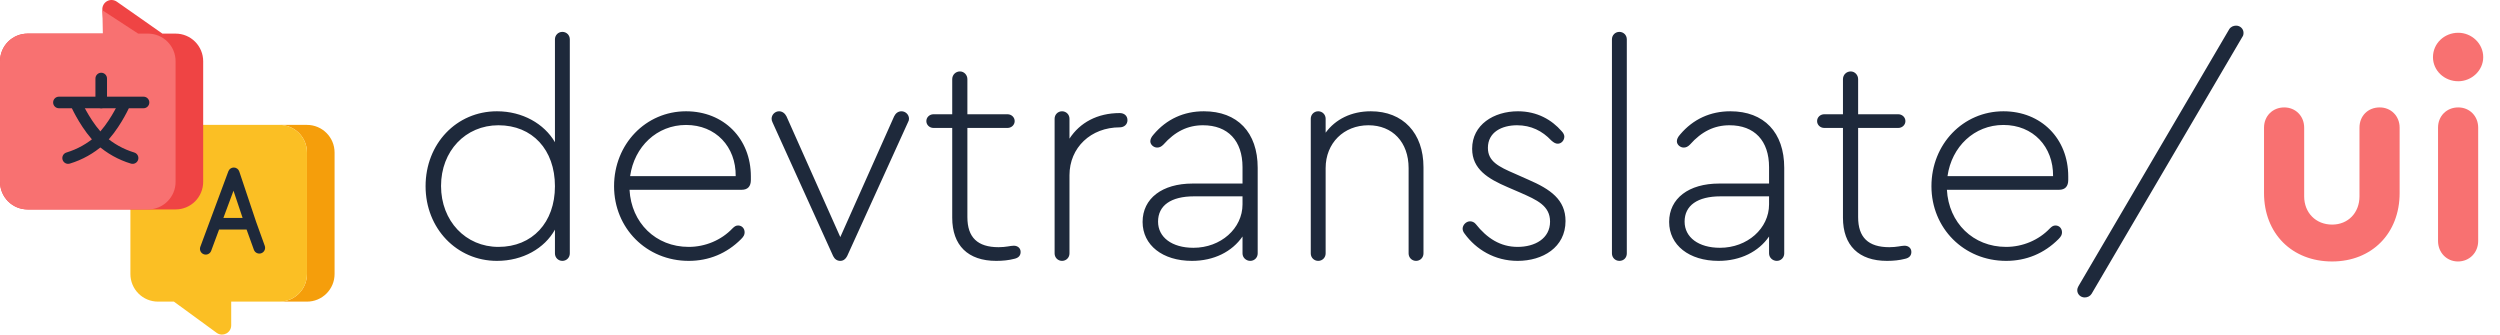
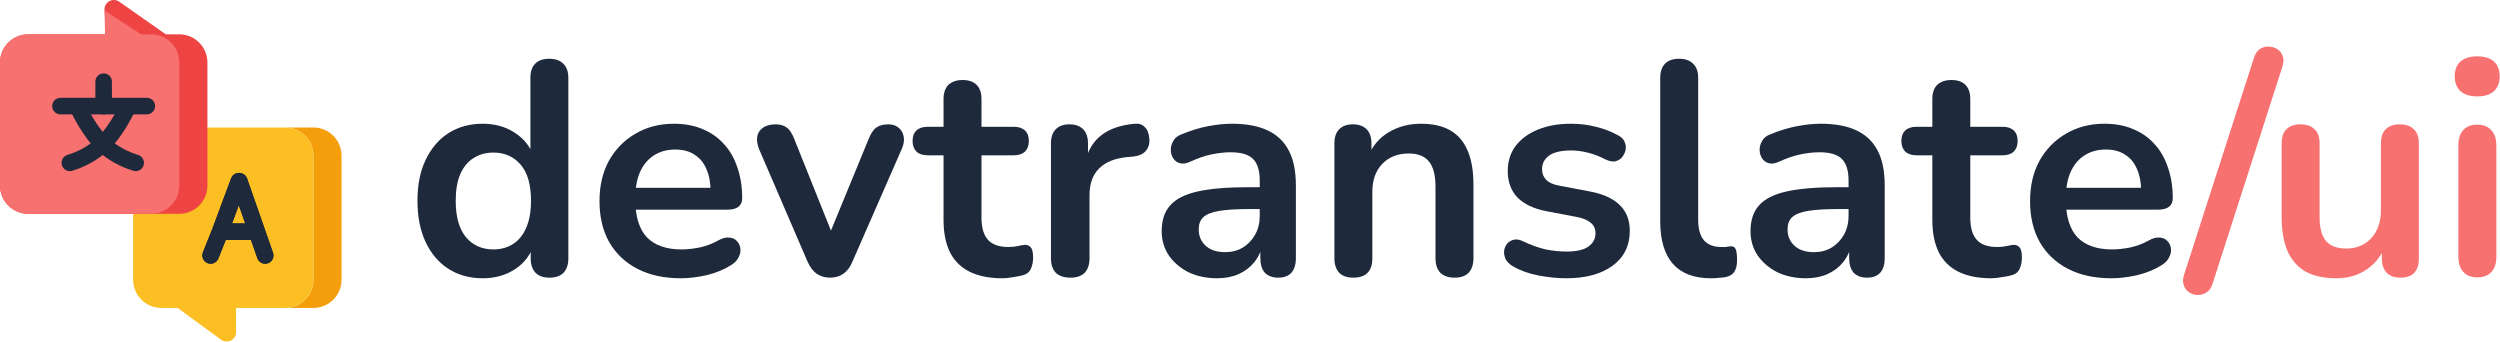
- <svg xmlns="http://www.w3.org/2000/svg" width="1076" height="144" viewBox="0 0 1076 144" fill="none">
+ <svg xmlns="http://www.w3.org/2000/svg" width="1054" height="144" viewBox="0 0 1054 144" fill="none">
  <path d="M132.125 129.817H120.273C121.853 129.817 123.417 129.5 124.872 128.884C126.283 128.287 127.565 127.422 128.647 126.337C129.732 125.254 130.596 123.971 131.193 122.559C131.811 121.095 132.128 119.522 132.125 117.933V65.64C132.128 64.051 131.811 62.478 131.193 61.015C130.596 59.603 129.732 58.32 128.647 57.237C127.545 56.132 126.236 55.255 124.795 54.658C123.354 54.06 121.81 53.754 120.25 53.756H132.125C133.713 53.753 135.285 54.07 136.747 54.689C138.158 55.286 139.44 56.151 140.522 57.236C141.606 58.319 142.47 59.602 143.067 61.014C143.686 62.478 144.003 64.051 144 65.64V117.933C144.003 119.521 143.686 121.095 143.067 122.558C142.471 123.97 141.607 125.253 140.522 126.335C139.42 127.441 138.111 128.317 136.67 128.915C135.229 129.512 133.685 129.819 132.125 129.817Z" fill="#F59E0B" />
-   <path d="M95.304 143.99C94.55 143.943 93.825 143.678 93.218 143.228L74.851 129.817H67.999C66.412 129.819 64.84 129.502 63.378 128.884C61.968 128.286 60.686 127.421 59.603 126.337C58.499 125.234 57.623 123.924 57.026 122.482C56.429 121.04 56.123 119.494 56.124 117.933V65.64C56.122 64.052 56.439 62.478 57.057 61.015C57.655 59.603 58.519 58.321 59.602 57.237C60.704 56.132 62.013 55.255 63.454 54.658C64.895 54.06 66.44 53.754 68 53.755L120.25 53.756C121.837 53.754 123.409 54.071 124.872 54.689C127.719 55.896 129.985 58.165 131.192 61.014C131.81 62.478 132.127 64.051 132.125 65.64V117.933C132.127 119.494 131.821 121.039 131.224 122.482C130.627 123.924 129.751 125.233 128.647 126.335C127.545 127.441 126.236 128.317 124.795 128.915C123.354 129.512 121.81 129.819 120.25 129.817H99.508V140.029C99.514 140.787 99.3 141.53 98.893 142.168C98.509 142.763 97.974 143.244 97.343 143.564C96.783 143.849 96.163 143.999 95.535 144C95.458 143.999 95.381 143.996 95.304 143.99Z" fill="#FBBF24" />
-   <path fill-rule="evenodd" clip-rule="evenodd" d="M100.663 72.101C101.719 72.118 102.649 72.8 102.984 73.803L110.22 95.439C110.222 95.445 110.224 95.451 110.226 95.457L113.955 105.803C114.422 107.098 113.752 108.527 112.458 108.995C111.163 109.462 109.736 108.791 109.269 107.496L106.132 98.797H94.291L90.889 107.957C90.409 109.248 88.975 109.905 87.686 109.425C86.396 108.946 85.739 107.51 86.219 106.219L90.204 95.489C90.216 95.453 90.23 95.416 90.244 95.38L98.287 73.725C98.655 72.734 99.607 72.084 100.663 72.101ZM96.143 93.81L100.499 82.082L104.42 93.81H96.143Z" fill="#1E293B" />
+   <path d="M95.304 143.99C94.55 143.943 93.825 143.678 93.218 143.228L74.851 129.817H67.999C66.412 129.819 64.84 129.502 63.378 128.884C61.968 128.286 60.686 127.421 59.603 126.337C58.499 125.234 57.623 123.924 57.026 122.482C56.429 121.04 56.123 119.494 56.124 117.933V65.64C56.122 64.052 56.439 62.478 57.057 61.015C57.655 59.603 58.519 58.321 59.602 57.237C60.704 56.132 62.013 55.255 63.454 54.658C64.895 54.06 66.44 53.754 68 53.755L120.25 53.756C121.837 53.754 123.409 54.071 124.872 54.689C127.719 55.896 129.986 58.165 131.193 61.015C131.81 62.479 132.127 64.051 132.125 65.64V117.933C132.127 119.494 131.821 121.039 131.224 122.482C130.627 123.924 129.751 125.233 128.647 126.335C127.545 127.441 126.236 128.317 124.795 128.915C123.354 129.512 121.81 129.819 120.25 129.817H99.508V140.029C99.514 140.787 99.3 141.53 98.893 142.168C98.509 142.763 97.974 143.244 97.343 143.564C96.783 143.849 96.163 143.999 95.535 144C95.458 143.999 95.381 143.996 95.304 143.99Z" fill="#FBBF24" />
  <path d="M11.874 90.142C8.725 90.141 5.705 88.888 3.479 86.66C1.252 84.431 0.001 81.409 1.63405e-08 78.257V26.351C-8.17891e-05 24.79 0.307 23.245 0.904 21.803C1.5 20.361 2.375 19.05 3.478 17.947C4.58 16.843 5.889 15.968 7.33 15.371C8.771 14.774 10.315 14.466 11.874 14.466H44.816L44.051 4.259C43.995 3.511 44.152 2.762 44.504 2.1C44.856 1.438 45.389 0.889 46.04 0.518C46.692 0.147 47.435 -0.031 48.183 0.004C48.932 0.04 49.655 0.287 50.269 0.717L69.888 14.466H75.575C78.724 14.466 81.744 15.718 83.971 17.947C86.198 20.176 87.45 23.199 87.45 26.351V78.257C87.45 81.409 86.198 84.432 83.971 86.661C81.744 88.89 78.724 90.142 75.575 90.142H11.874Z" fill="#EF4444" />
-   <path d="M11.874 90.141C8.725 90.14 5.705 88.888 3.479 86.659C1.252 84.43 0.001 81.408 6.53552e-08 78.256V26.35C-0 24.789 0.307 23.244 0.904 21.802C1.5 20.36 2.375 19.049 3.477 17.946C4.58 16.842 5.889 15.967 7.33 15.37C8.77 14.772 10.315 14.465 11.874 14.465H44.264L44.071 4.42L59.466 14.465H63.699C65.258 14.465 66.803 14.773 68.243 15.37C69.684 15.967 70.993 16.842 72.096 17.946C73.199 19.05 74.073 20.36 74.67 21.802C75.267 23.244 75.574 24.789 75.574 26.35V78.256C75.574 79.817 75.267 81.363 74.671 82.805C74.074 84.247 73.199 85.557 72.096 86.661C70.994 87.764 69.684 88.64 68.244 89.237C66.803 89.834 65.259 90.141 63.699 90.141H11.874Z" fill="#F87171" />
-   <path fill-rule="evenodd" clip-rule="evenodd" d="M22.867 44.101C22.867 42.724 23.982 41.607 25.358 41.607H61.776C63.151 41.607 64.267 42.724 64.267 44.101C64.267 45.478 63.151 46.595 61.776 46.595H25.358C23.982 46.595 22.867 45.478 22.867 44.101Z" fill="#1E293B" />
-   <path fill-rule="evenodd" clip-rule="evenodd" d="M43.566 31.305C44.942 31.305 46.057 32.422 46.057 33.799V44.1C46.057 45.478 44.942 46.594 43.566 46.594C42.19 46.594 41.075 45.478 41.075 44.1V33.799C41.075 32.422 42.19 31.305 43.566 31.305Z" fill="#1E293B" />
-   <path fill-rule="evenodd" clip-rule="evenodd" d="M35.534 44.635C35.534 44.635 35.534 44.636 35.535 44.636L35.542 44.652C35.548 44.666 35.559 44.688 35.573 44.718C35.602 44.779 35.647 44.873 35.707 44.996C35.827 45.241 36.008 45.604 36.243 46.059C36.716 46.969 37.407 48.243 38.277 49.684C40.032 52.589 42.433 56.037 45.147 58.578C48.799 61.822 53.113 64.231 57.789 65.64C59.106 66.037 59.853 67.427 59.456 68.746C59.06 70.065 57.671 70.812 56.353 70.415C50.974 68.795 46.013 66.021 41.814 62.286L41.791 62.266L41.769 62.245C38.555 59.242 35.867 55.332 34.013 52.264C33.077 50.713 32.333 49.343 31.821 48.357C31.565 47.863 31.367 47.464 31.231 47.186C31.163 47.046 31.11 46.937 31.074 46.861C31.056 46.822 31.042 46.792 31.032 46.771L31.02 46.746L31.015 46.735C31.015 46.734 31.014 46.734 33.274 45.685L31.014 46.734C30.436 45.484 30.978 44.002 32.226 43.423C33.474 42.843 34.955 43.386 35.534 44.635Z" fill="#1E293B" />
-   <path fill-rule="evenodd" clip-rule="evenodd" d="M54.161 43.422C55.409 44.002 55.952 45.484 55.373 46.734L53.113 45.685C55.373 46.734 55.373 46.734 55.372 46.734L55.371 46.738L55.367 46.746L55.355 46.771C55.345 46.792 55.331 46.822 55.313 46.861C55.277 46.937 55.224 47.046 55.156 47.186C55.02 47.464 54.822 47.863 54.566 48.357C54.054 49.343 53.31 50.713 52.374 52.264C50.52 55.332 47.832 59.242 44.618 62.245L44.596 62.266L44.573 62.286C40.374 66.021 35.413 68.795 30.034 70.415C28.716 70.812 27.327 70.065 26.93 68.746C26.534 67.427 27.281 66.037 28.598 65.64C33.274 64.231 37.588 61.822 41.24 58.578C43.954 56.037 46.355 52.589 48.11 49.683C48.98 48.243 49.671 46.969 50.144 46.058C50.38 45.604 50.56 45.241 50.68 44.995C50.74 44.873 50.785 44.779 50.814 44.718C50.828 44.688 50.839 44.665 50.845 44.651L50.853 44.636C51.431 43.387 52.913 42.843 54.161 43.422Z" fill="#1E293B" />
-   <path d="M242.048 13.72C243.84 13.72 245.248 15.128 245.248 16.92V109.08C245.248 110.872 243.84 112.28 242.048 112.28C240.256 112.28 238.848 110.872 238.848 109.08V98.84C234.368 106.904 225.024 112.28 213.888 112.28C196.608 112.28 183.168 98.328 183.168 80.152C183.168 61.848 196.48 47.896 213.888 47.896C224.896 47.896 234.24 53.272 238.848 61.208V16.92C238.848 15.128 240.256 13.72 242.048 13.72ZM214.528 106.264C229.12 106.264 238.848 95.768 238.848 80.152C238.848 64.408 229.12 53.912 214.528 53.912C200.32 53.912 189.824 65.048 189.824 80.024C189.824 95.128 200.448 106.264 214.528 106.264ZM295.269 47.896C311.525 47.896 323.173 59.672 323.173 75.928V77.464C323.173 80.152 321.893 81.688 319.205 81.688H270.949C271.717 95.896 282.213 106.264 296.421 106.264C303.589 106.264 310.501 103.32 315.237 98.328C316.133 97.432 316.773 97.048 317.669 97.048C319.333 97.048 320.485 98.328 320.485 99.992C320.485 101.016 320.101 101.784 318.949 102.936C312.805 109.08 305.125 112.28 296.421 112.28C278.245 112.28 264.293 98.2 264.293 80.152C264.293 61.976 277.989 47.896 295.269 47.896ZM295.269 53.784C282.725 53.784 272.997 63.128 271.205 75.8H316.645C316.773 63.128 308.069 53.784 295.269 53.784ZM388.035 47.896C389.699 47.896 391.235 49.304 391.235 51.096C391.235 51.608 391.107 52.12 390.851 52.504L364.611 110.232C363.971 111.512 362.947 112.28 361.667 112.28C360.259 112.28 359.235 111.512 358.595 110.232L332.483 52.632C332.227 52.12 332.099 51.608 332.099 51.096C332.099 49.304 333.635 47.896 335.299 47.896C336.707 47.896 337.859 48.792 338.499 50.072L361.667 102.04L384.835 50.072C385.475 48.792 386.499 47.896 388.035 47.896ZM436.332 105.752C437.996 105.752 439.276 106.776 439.276 108.44C439.276 109.976 438.38 111 436.588 111.384C434.156 112.024 431.596 112.28 428.78 112.28C416.62 112.28 409.836 105.624 409.836 93.72V55.064H401.772C400.108 55.064 398.7 53.784 398.7 52.12C398.7 50.456 400.108 49.176 401.772 49.176H409.836V34.072C409.836 32.152 411.372 30.744 413.164 30.744C414.956 30.744 416.364 32.28 416.364 34.072V49.176H433.644C435.308 49.176 436.716 50.456 436.716 52.12C436.716 53.784 435.308 55.064 433.644 55.064H416.364V93.464C416.364 102.168 420.716 106.392 429.804 106.392C433.004 106.392 434.924 105.752 436.332 105.752ZM481.936 48.664C483.856 48.664 485.264 49.816 485.264 51.736C485.264 53.528 483.856 54.808 481.936 54.808C469.52 54.808 460.304 63.512 460.304 75.416V109.08C460.304 110.872 458.896 112.28 457.104 112.28C455.312 112.28 453.904 110.872 453.904 109.08V51.096C453.904 49.304 455.312 47.896 457.104 47.896C458.896 47.896 460.304 49.304 460.304 51.096V59.672C464.784 52.76 472.336 48.664 481.936 48.664ZM518.14 47.896C532.604 47.896 541.308 56.984 541.308 72.216V109.08C541.308 110.872 539.9 112.28 538.108 112.28C536.316 112.28 534.78 110.872 534.78 109.08V101.784C530.3 108.312 522.492 112.28 513.02 112.28C500.348 112.28 491.772 105.496 491.772 95.512C491.772 85.4 500.22 79 513.276 79H534.78V71.96C534.78 60.568 528.508 53.912 517.756 53.912C511.228 53.912 505.724 56.6 500.732 62.232C499.836 63.128 499.068 63.512 498.044 63.512C496.508 63.512 495.1 62.232 495.1 60.824C495.1 59.928 495.484 59.032 496.508 57.88C502.14 51.224 509.564 47.896 518.14 47.896ZM513.66 106.648C525.436 106.648 534.78 98.328 534.78 87.96V84.504H513.916C503.932 84.504 498.428 88.472 498.428 95.384C498.428 102.168 504.444 106.648 513.66 106.648ZM590.01 47.896C603.834 47.896 612.666 57.24 612.666 71.96V109.08C612.666 110.872 611.258 112.28 609.466 112.28C607.674 112.28 606.266 110.872 606.266 109.08V72.344C606.266 61.208 599.354 53.912 588.986 53.912C578.362 53.912 570.554 61.592 570.554 72.344V109.08C570.554 110.872 569.146 112.28 567.354 112.28C565.562 112.28 564.154 110.872 564.154 109.08V51.096C564.154 49.304 565.562 47.896 567.354 47.896C569.146 47.896 570.554 49.304 570.554 51.096V57.112C574.778 51.352 581.562 47.896 590.01 47.896ZM653.193 112.28C643.209 112.28 635.273 107.288 630.409 100.632C629.897 99.992 629.513 99.224 629.513 98.456C629.513 96.792 631.049 95.256 632.713 95.256C633.609 95.256 634.505 95.64 635.145 96.408C640.009 102.552 645.769 106.264 653.193 106.264C660.617 106.264 667.145 102.68 667.145 95.384C667.145 88.472 661.385 86.04 654.473 82.968L648.841 80.536C640.521 76.952 633.609 72.856 633.609 64.024C633.609 53.656 642.953 47.896 653.321 47.896C661.641 47.896 667.913 51.608 672.137 56.472C672.905 57.24 673.289 58.136 673.289 58.776C673.289 60.44 672.009 61.848 670.473 61.848C669.577 61.848 668.809 61.464 667.657 60.44C663.817 56.344 658.953 53.912 652.937 53.912C646.409 53.912 640.393 56.856 640.393 63.64C640.393 69.4 644.873 71.704 652.041 74.776L657.801 77.336C667.273 81.432 673.801 85.912 673.801 95.128C673.801 106.52 663.945 112.28 653.193 112.28ZM696.979 112.28C695.187 112.28 693.779 110.872 693.779 109.08V16.92C693.779 15.128 695.187 13.72 696.979 13.72C698.771 13.72 700.179 15.128 700.179 16.92V109.08C700.179 110.872 698.899 112.28 696.979 112.28ZM744.765 47.896C759.229 47.896 767.933 56.984 767.933 72.216V109.08C767.933 110.872 766.525 112.28 764.733 112.28C762.941 112.28 761.405 110.872 761.405 109.08V101.784C756.925 108.312 749.117 112.28 739.645 112.28C726.973 112.28 718.397 105.496 718.397 95.512C718.397 85.4 726.845 79 739.901 79H761.405V71.96C761.405 60.568 755.133 53.912 744.381 53.912C737.853 53.912 732.349 56.6 727.357 62.232C726.461 63.128 725.693 63.512 724.669 63.512C723.133 63.512 721.725 62.232 721.725 60.824C721.725 59.928 722.109 59.032 723.133 57.88C728.765 51.224 736.189 47.896 744.765 47.896ZM740.285 106.648C752.061 106.648 761.405 98.328 761.405 87.96V84.504H740.541C730.557 84.504 725.053 88.472 725.053 95.384C725.053 102.168 731.069 106.648 740.285 106.648ZM819.707 105.752C821.371 105.752 822.651 106.776 822.651 108.44C822.651 109.976 821.755 111 819.963 111.384C817.531 112.024 814.971 112.28 812.155 112.28C799.995 112.28 793.211 105.624 793.211 93.72V55.064H785.147C783.483 55.064 782.075 53.784 782.075 52.12C782.075 50.456 783.483 49.176 785.147 49.176H793.211V34.072C793.211 32.152 794.747 30.744 796.539 30.744C798.331 30.744 799.739 32.28 799.739 34.072V49.176H817.019C818.683 49.176 820.091 50.456 820.091 52.12C820.091 53.784 818.683 55.064 817.019 55.064H799.739V93.464C799.739 102.168 804.091 106.392 813.179 106.392C816.379 106.392 818.299 105.752 819.707 105.752ZM862.269 47.896C878.525 47.896 890.173 59.672 890.173 75.928V77.464C890.173 80.152 888.893 81.688 886.205 81.688H837.949C838.717 95.896 849.213 106.264 863.421 106.264C870.589 106.264 877.501 103.32 882.237 98.328C883.133 97.432 883.773 97.048 884.669 97.048C886.333 97.048 887.485 98.328 887.485 99.992C887.485 101.016 887.101 101.784 885.949 102.936C879.805 109.08 872.125 112.28 863.421 112.28C845.245 112.28 831.293 98.2 831.293 80.152C831.293 61.976 844.989 47.896 862.269 47.896ZM862.269 53.784C849.725 53.784 839.997 63.128 838.205 75.8H883.645C883.773 63.128 875.069 53.784 862.269 53.784ZM897.257 128.024C895.465 128.024 894.057 126.616 894.057 124.952C894.057 124.184 894.313 123.672 894.569 123.16L959.465 12.568C960.105 11.544 961.257 11.032 962.409 11.032C964.201 11.032 965.609 12.44 965.609 14.104C965.609 14.872 965.481 15.384 965.097 15.896L900.201 126.488C899.561 127.512 898.409 128.024 897.257 128.024Z" fill="#1E293B" />
-   <path d="M1003.75 112.536C986.468 112.536 974.436 100.504 974.436 83.096V54.936C974.436 49.944 978.148 46.232 983.14 46.232C988.004 46.232 991.716 49.944 991.716 54.936V84.504C991.716 91.544 996.708 96.664 1003.75 96.664C1010.66 96.664 1015.52 91.544 1015.52 84.504V54.936C1015.52 49.944 1019.11 46.232 1024.23 46.232C1029.09 46.232 1032.8 49.944 1032.8 54.936V83.096C1032.8 100.504 1020.77 112.536 1003.75 112.536ZM1058.03 14.104C1063.79 14.104 1068.78 18.712 1068.78 24.6C1068.78 30.36 1063.79 34.968 1058.03 34.968C1052.01 34.968 1047.15 30.36 1047.15 24.6C1047.15 18.712 1052.01 14.104 1058.03 14.104ZM1057.9 112.536C1053.04 112.536 1049.33 108.696 1049.33 103.704V54.936C1049.33 49.944 1053.04 46.232 1058.03 46.232C1062.89 46.232 1066.61 49.944 1066.61 54.936V103.704C1066.61 108.696 1062.89 112.536 1057.9 112.536Z" fill="#F87171" />
+   <path d="M11.874 90.142C8.725 90.141 5.705 88.888 3.479 86.66C1.252 84.431 0.001 81.408 6.53551e-08 78.256L1.63405e-08 26.351C-8.17891e-05 24.79 0.307 23.245 0.904 21.803C1.5 20.361 2.375 19.049 3.477 17.946C4.58 16.842 5.889 15.967 7.33 15.37C8.77 14.772 10.315 14.465 11.874 14.465H44.264L44.071 4.42L59.466 14.465H63.699C65.258 14.465 66.803 14.773 68.243 15.37C69.684 15.967 70.993 16.842 72.096 17.946C73.199 19.05 74.073 20.36 74.67 21.802C75.267 23.244 75.574 24.789 75.574 26.35V78.256C75.574 79.817 75.267 81.363 74.671 82.805C74.074 84.247 73.199 85.557 72.096 86.661C70.994 87.764 69.684 88.64 68.244 89.237C66.803 89.834 65.259 90.141 63.699 90.141L11.874 90.142Z" fill="#F87171" />
+   <path d="M65.399 44.727C65.399 46.656 63.837 48.221 61.908 48.221L43.699 48.221L25.491 48.221C23.562 48.221 22 46.656 22 44.727C22 42.799 23.562 41.234 25.491 41.234H61.908C63.837 41.234 65.399 42.799 65.399 44.727Z" fill="#1E293B" />
+   <path d="M47.19 44.727C47.19 46.656 45.628 48.221 43.699 48.221C41.77 48.221 40.208 46.656 40.208 44.727V34.426C40.208 32.498 41.77 30.932 43.699 30.932C45.628 30.932 47.19 32.498 47.19 34.426V44.727Z" fill="#1E293B" />
+   <path d="M31.938 43.143C33.633 42.356 35.634 43.045 36.495 44.68L36.575 44.841L36.581 44.855C36.587 44.867 36.596 44.888 36.61 44.916C36.638 44.974 36.681 45.064 36.739 45.184C36.856 45.423 37.032 45.778 37.264 46.225C37.729 47.12 38.41 48.374 39.266 49.793C40.998 52.661 43.336 56.009 45.944 58.457L46.616 59.038C50.013 61.893 53.957 64.028 58.211 65.309C60.057 65.865 61.103 67.814 60.547 69.661C59.992 71.508 58.045 72.556 56.198 72C50.68 70.338 45.59 67.492 41.283 63.66L41.259 63.64L41.251 63.632L41.242 63.623L41.219 63.602C37.906 60.507 35.163 56.506 33.291 53.407C32.341 51.835 31.586 50.445 31.067 49.443C30.918 49.156 30.788 48.9 30.678 48.68L30.661 48.688L30.24 47.781C29.429 46.032 30.189 43.955 31.938 43.143Z" fill="#1E293B" />
+   <path d="M50.079 44.839C50.891 43.092 52.966 42.331 54.715 43.143C56.41 43.929 57.175 45.903 56.485 47.616L56.413 47.781L56.41 47.786L56.407 47.795L56.406 47.796L56.394 47.821C56.383 47.844 56.368 47.876 56.349 47.916C56.311 47.995 56.257 48.108 56.188 48.251C56.048 48.536 55.846 48.942 55.586 49.443C55.067 50.445 54.312 51.835 53.362 53.407C51.491 56.506 48.747 60.507 45.434 63.602L45.411 63.623L45.403 63.632L45.393 63.64L45.37 63.66C41.063 67.492 35.973 70.338 30.455 72C28.608 72.556 26.661 71.508 26.106 69.661C25.551 67.814 26.596 65.865 28.443 65.309C32.979 63.942 37.165 61.604 40.709 58.457C43.317 56.009 45.655 52.661 47.387 49.793C48.244 48.374 48.925 47.12 49.389 46.225C49.621 45.778 49.798 45.423 49.914 45.184C49.972 45.064 50.016 44.974 50.043 44.916C50.057 44.887 50.067 44.866 50.072 44.853L50.079 44.839Z" fill="#1E293B" />
+   <path d="M97.542 74.949C98.832 72.174 102.848 72.215 104.081 75.017L104.195 75.306L111.603 96.54L115.103 106.54C115.741 108.365 114.78 110.361 112.955 111C111.131 111.639 109.134 110.677 108.495 108.853L105.816 101.196H95.169L92.049 108.996C91.331 110.791 89.294 111.664 87.499 110.946C85.704 110.228 84.831 108.191 85.549 106.396L89.536 96.426L97.422 75.235L97.542 74.949ZM97.836 94.196H103.371L100.692 86.518L97.836 94.196Z" fill="#1E293B" />
+   <path d="M97.542 74.949C98.832 72.174 102.848 72.215 104.081 75.017L104.195 75.306L111.603 96.54L115.103 106.54C115.741 108.365 114.78 110.361 112.955 111C111.131 111.639 109.134 110.677 108.495 108.853L105.816 101.196H95.169L92.049 108.996C91.331 110.791 89.294 111.664 87.499 110.946C85.704 110.228 84.831 108.191 85.549 106.396L89.536 96.426L97.422 75.235L97.542 74.949ZM97.836 94.196H103.371L100.692 86.518L97.836 94.196Z" fill="#1E293B" />
+   <path d="M203.52 117.318C198.059 117.318 193.237 115.996 189.056 113.35C184.96 110.705 181.76 106.95 179.456 102.086C177.152 97.137 176 91.334 176 84.678C176 77.937 177.152 72.177 179.456 67.398C181.76 62.534 184.96 58.78 189.056 56.134C193.237 53.489 198.059 52.166 203.52 52.166C208.725 52.166 213.248 53.446 217.088 56.006C221.013 58.566 223.659 61.937 225.024 66.118H223.616V32.838C223.616 30.193 224.299 28.188 225.664 26.822C227.029 25.457 228.992 24.774 231.552 24.774C234.112 24.774 236.075 25.457 237.44 26.822C238.891 28.188 239.616 30.193 239.616 32.838V108.87C239.616 111.516 238.933 113.564 237.568 115.014C236.203 116.38 234.24 117.062 231.68 117.062C229.12 117.062 227.157 116.38 225.792 115.014C224.427 113.564 223.744 111.516 223.744 108.87V98.886L225.152 102.726C223.872 107.164 221.269 110.705 217.344 113.35C213.419 115.996 208.811 117.318 203.52 117.318ZM208 105.158C211.157 105.158 213.931 104.39 216.32 102.854C218.709 101.318 220.544 99.057 221.824 96.07C223.189 92.998 223.872 89.201 223.872 84.678C223.872 77.852 222.421 72.774 219.52 69.446C216.619 66.033 212.779 64.326 208 64.326C204.843 64.326 202.069 65.094 199.68 66.63C197.291 68.081 195.413 70.342 194.048 73.414C192.768 76.401 192.128 80.156 192.128 84.678C192.128 91.42 193.579 96.54 196.48 100.038C199.381 103.452 203.221 105.158 208 105.158Z" fill="#1E293B" />
+   <path d="M287.054 117.318C279.971 117.318 273.87 115.996 268.75 113.35C263.63 110.705 259.662 106.95 256.846 102.086C254.115 97.222 252.75 91.462 252.75 84.806C252.75 78.321 254.073 72.646 256.718 67.782C259.449 62.918 263.161 59.121 267.854 56.39C272.633 53.574 278.051 52.166 284.11 52.166C288.547 52.166 292.515 52.892 296.014 54.342C299.598 55.793 302.627 57.884 305.102 60.614C307.662 63.345 309.582 66.673 310.862 70.598C312.227 74.438 312.91 78.79 312.91 83.654C312.91 85.19 312.355 86.385 311.246 87.238C310.222 88.006 308.729 88.39 306.766 88.39H265.678V79.174H301.646L299.598 81.094C299.598 77.169 299.001 73.884 297.806 71.238C296.697 68.593 295.033 66.588 292.814 65.222C290.681 63.772 287.993 63.046 284.75 63.046C281.166 63.046 278.094 63.9 275.534 65.606C273.059 67.228 271.139 69.574 269.774 72.646C268.494 75.633 267.854 79.217 267.854 83.398V84.294C267.854 91.292 269.475 96.54 272.718 100.038C276.046 103.452 280.91 105.158 287.31 105.158C289.529 105.158 292.003 104.902 294.734 104.39C297.55 103.793 300.195 102.812 302.67 101.446C304.462 100.422 306.041 99.996 307.406 100.166C308.771 100.252 309.838 100.721 310.606 101.574C311.459 102.428 311.971 103.494 312.142 104.774C312.313 105.969 312.057 107.206 311.374 108.486C310.777 109.766 309.71 110.876 308.174 111.814C305.187 113.692 301.731 115.1 297.806 116.038C293.966 116.892 290.382 117.318 287.054 117.318Z" fill="#1E293B" />
+   <path d="M349.925 117.062C347.792 117.062 345.914 116.508 344.293 115.398C342.757 114.289 341.477 112.582 340.453 110.278L320.101 63.046C319.333 61.169 319.034 59.42 319.205 57.798C319.461 56.177 320.229 54.897 321.509 53.958C322.874 52.934 324.709 52.422 327.013 52.422C328.976 52.422 330.554 52.892 331.749 53.83C332.944 54.684 334.01 56.348 334.949 58.822L352.229 101.958H348.389L366.181 58.694C367.12 56.305 368.186 54.684 369.381 53.83C370.661 52.892 372.368 52.422 374.501 52.422C376.378 52.422 377.872 52.934 378.981 53.958C380.09 54.897 380.773 56.177 381.029 57.798C381.285 59.334 380.986 61.041 380.133 62.918L359.397 110.278C358.458 112.582 357.178 114.289 355.557 115.398C354.021 116.508 352.144 117.062 349.925 117.062Z" fill="#1E293B" />
+   <path d="M422.628 117.318C417.081 117.318 412.431 116.38 408.676 114.502C405.007 112.625 402.276 109.894 400.484 106.31C398.692 102.641 397.796 98.118 397.796 92.742V65.478H391.14C389.092 65.478 387.513 64.966 386.404 63.942C385.295 62.833 384.74 61.34 384.74 59.462C384.74 57.5 385.295 56.006 386.404 54.982C387.513 53.958 389.092 53.446 391.14 53.446H397.796V41.798C397.796 39.153 398.479 37.148 399.844 35.782C401.295 34.417 403.3 33.734 405.86 33.734C408.42 33.734 410.383 34.417 411.748 35.782C413.113 37.148 413.796 39.153 413.796 41.798V53.446H427.364C429.412 53.446 430.991 53.958 432.1 54.982C433.209 56.006 433.764 57.5 433.764 59.462C433.764 61.34 433.209 62.833 432.1 63.942C430.991 64.966 429.412 65.478 427.364 65.478H413.796V91.846C413.796 95.942 414.692 99.014 416.484 101.062C418.276 103.11 421.177 104.134 425.188 104.134C426.639 104.134 427.919 104.006 429.028 103.75C430.137 103.494 431.119 103.324 431.972 103.238C432.996 103.153 433.849 103.494 434.532 104.262C435.215 104.945 435.556 106.396 435.556 108.614C435.556 110.321 435.257 111.857 434.66 113.222C434.148 114.502 433.167 115.398 431.716 115.91C430.607 116.252 429.156 116.55 427.364 116.806C425.572 117.148 423.993 117.318 422.628 117.318Z" fill="#1E293B" />
+   <path d="M451.273 117.062C448.628 117.062 446.58 116.38 445.129 115.014C443.764 113.564 443.081 111.516 443.081 108.87V60.486C443.081 57.841 443.764 55.836 445.129 54.47C446.494 53.105 448.414 52.422 450.889 52.422C453.364 52.422 455.284 53.105 456.649 54.47C458.014 55.836 458.697 57.841 458.697 60.486V68.55H457.417C458.612 63.43 460.958 59.548 464.457 56.902C467.956 54.257 472.606 52.678 478.409 52.166C480.201 51.996 481.609 52.465 482.633 53.574C483.742 54.598 484.382 56.22 484.553 58.438C484.724 60.572 484.212 62.321 483.017 63.686C481.908 64.966 480.201 65.734 477.897 65.99L475.081 66.246C469.876 66.758 465.95 68.38 463.305 71.11C460.66 73.756 459.337 77.51 459.337 82.374V108.87C459.337 111.516 458.654 113.564 457.289 115.014C455.924 116.38 453.918 117.062 451.273 117.062Z" fill="#1E293B" />
+   <path d="M513.189 117.318C508.666 117.318 504.613 116.465 501.029 114.758C497.53 112.966 494.757 110.577 492.709 107.59C490.746 104.604 489.765 101.233 489.765 97.478C489.765 92.87 490.96 89.244 493.349 86.598C495.738 83.868 499.621 81.905 504.997 80.71C510.373 79.516 517.584 78.918 526.629 78.918H533.029V88.134H526.757C521.466 88.134 517.242 88.39 514.085 88.902C510.928 89.414 508.666 90.31 507.301 91.59C506.021 92.785 505.381 94.492 505.381 96.71C505.381 99.526 506.362 101.83 508.325 103.622C510.288 105.414 513.018 106.31 516.517 106.31C519.333 106.31 521.808 105.67 523.941 104.39C526.16 103.025 527.909 101.19 529.189 98.886C530.469 96.582 531.109 93.937 531.109 90.95V76.23C531.109 71.964 530.17 68.892 528.293 67.014C526.416 65.137 523.258 64.198 518.821 64.198C516.346 64.198 513.658 64.497 510.757 65.094C507.941 65.692 504.954 66.716 501.797 68.166C500.176 68.934 498.725 69.148 497.445 68.806C496.25 68.465 495.312 67.782 494.629 66.758C493.946 65.649 493.605 64.454 493.605 63.174C493.605 61.894 493.946 60.657 494.629 59.462C495.312 58.182 496.464 57.244 498.085 56.646C502.01 55.025 505.765 53.873 509.349 53.19C513.018 52.508 516.346 52.166 519.333 52.166C525.477 52.166 530.512 53.105 534.437 54.982C538.448 56.86 541.434 59.718 543.397 63.558C545.36 67.313 546.341 72.177 546.341 78.15V108.87C546.341 111.516 545.701 113.564 544.421 115.014C543.141 116.38 541.306 117.062 538.917 117.062C536.528 117.062 534.65 116.38 533.285 115.014C532.005 113.564 531.365 111.516 531.365 108.87V102.726H532.389C531.792 105.713 530.597 108.316 528.805 110.534C527.098 112.668 524.922 114.332 522.277 115.526C519.632 116.721 516.602 117.318 513.189 117.318Z" fill="#1E293B" />
+   <path d="M570.517 117.062C567.957 117.062 565.994 116.38 564.629 115.014C563.264 113.564 562.581 111.516 562.581 108.87V60.486C562.581 57.841 563.264 55.836 564.629 54.47C565.994 53.105 567.914 52.422 570.389 52.422C572.864 52.422 574.784 53.105 576.149 54.47C577.514 55.836 578.197 57.841 578.197 60.486V69.19L576.789 65.99C578.666 61.468 581.568 58.054 585.493 55.75C589.504 53.361 594.026 52.166 599.061 52.166C604.096 52.166 608.234 53.105 611.477 54.982C614.72 56.86 617.152 59.718 618.773 63.558C620.394 67.313 621.205 72.092 621.205 77.894V108.87C621.205 111.516 620.522 113.564 619.157 115.014C617.792 116.38 615.829 117.062 613.269 117.062C610.709 117.062 608.704 116.38 607.253 115.014C605.888 113.564 605.205 111.516 605.205 108.87V78.662C605.205 73.798 604.266 70.257 602.389 68.038C600.597 65.82 597.781 64.71 593.941 64.71C589.248 64.71 585.493 66.204 582.677 69.19C579.946 72.092 578.581 75.974 578.581 80.838V108.87C578.581 114.332 575.893 117.062 570.517 117.062Z" fill="#1E293B" />
+   <path d="M660.368 117.318C656.699 117.318 652.816 116.934 648.72 116.166C644.624 115.398 640.955 114.076 637.712 112.198C636.347 111.345 635.365 110.364 634.768 109.254C634.256 108.06 634.043 106.908 634.128 105.798C634.299 104.604 634.725 103.58 635.408 102.726C636.176 101.873 637.115 101.318 638.224 101.062C639.419 100.806 640.699 101.02 642.064 101.702C645.477 103.324 648.677 104.476 651.664 105.158C654.651 105.756 657.595 106.054 660.496 106.054C664.592 106.054 667.621 105.372 669.584 104.006C671.632 102.556 672.656 100.678 672.656 98.374C672.656 96.412 671.973 94.918 670.608 93.894C669.328 92.785 667.365 91.974 664.72 91.462L651.92 89.03C646.629 88.006 642.576 86.086 639.76 83.27C637.029 80.369 635.664 76.657 635.664 72.134C635.664 68.038 636.773 64.497 638.992 61.51C641.296 58.524 644.453 56.22 648.464 54.598C652.475 52.977 657.083 52.166 662.288 52.166C666.043 52.166 669.541 52.593 672.784 53.446C676.112 54.214 679.312 55.452 682.384 57.158C683.664 57.841 684.517 58.737 684.944 59.846C685.456 60.956 685.584 62.108 685.328 63.302C685.072 64.412 684.56 65.436 683.792 66.374C683.024 67.228 682.043 67.782 680.848 68.038C679.739 68.209 678.459 67.953 677.008 67.27C674.363 65.905 671.803 64.924 669.328 64.326C666.939 63.729 664.635 63.43 662.416 63.43C658.235 63.43 655.12 64.156 653.072 65.606C651.109 67.057 650.128 68.977 650.128 71.366C650.128 73.158 650.725 74.652 651.92 75.846C653.115 77.041 654.949 77.852 657.424 78.278L670.224 80.71C675.771 81.734 679.952 83.612 682.768 86.342C685.669 89.073 687.12 92.742 687.12 97.35C687.12 103.58 684.688 108.486 679.824 112.07C674.96 115.569 668.475 117.318 660.368 117.318Z" fill="#1E293B" />
+   <path d="M721.332 117.318C714.249 117.318 708.916 115.313 705.332 111.302C701.748 107.206 699.956 101.233 699.956 93.382V32.838C699.956 30.193 700.639 28.188 702.004 26.822C703.369 25.457 705.332 24.774 707.892 24.774C710.452 24.774 712.415 25.457 713.78 26.822C715.231 28.188 715.956 30.193 715.956 32.838V92.614C715.956 96.54 716.767 99.441 718.388 101.318C720.095 103.196 722.484 104.134 725.556 104.134C726.239 104.134 726.879 104.134 727.476 104.134C728.073 104.049 728.671 103.964 729.268 103.878C730.463 103.708 731.273 104.049 731.7 104.902C732.127 105.67 732.34 107.292 732.34 109.766C732.34 111.9 731.913 113.564 731.06 114.758C730.207 115.953 728.799 116.678 726.836 116.934C725.983 117.02 725.087 117.105 724.148 117.19C723.209 117.276 722.271 117.318 721.332 117.318Z" fill="#1E293B" />
+   <path d="M761.439 117.318C756.916 117.318 752.863 116.465 749.279 114.758C745.78 112.966 743.007 110.577 740.959 107.59C738.996 104.604 738.015 101.233 738.015 97.478C738.015 92.87 739.21 89.244 741.599 86.598C743.988 83.868 747.871 81.905 753.247 80.71C758.623 79.516 765.834 78.918 774.879 78.918H781.279V88.134H775.007C769.716 88.134 765.492 88.39 762.335 88.902C759.178 89.414 756.916 90.31 755.551 91.59C754.271 92.785 753.631 94.492 753.631 96.71C753.631 99.526 754.612 101.83 756.575 103.622C758.538 105.414 761.268 106.31 764.767 106.31C767.583 106.31 770.058 105.67 772.191 104.39C774.41 103.025 776.159 101.19 777.439 98.886C778.719 96.582 779.359 93.937 779.359 90.95V76.23C779.359 71.964 778.42 68.892 776.543 67.014C774.666 65.137 771.508 64.198 767.071 64.198C764.596 64.198 761.908 64.497 759.007 65.094C756.191 65.692 753.204 66.716 750.047 68.166C748.426 68.934 746.975 69.148 745.695 68.806C744.5 68.465 743.562 67.782 742.879 66.758C742.196 65.649 741.855 64.454 741.855 63.174C741.855 61.894 742.196 60.657 742.879 59.462C743.562 58.182 744.714 57.244 746.335 56.646C750.26 55.025 754.015 53.873 757.599 53.19C761.268 52.508 764.596 52.166 767.583 52.166C773.727 52.166 778.762 53.105 782.687 54.982C786.698 56.86 789.684 59.718 791.647 63.558C793.61 67.313 794.591 72.177 794.591 78.15V108.87C794.591 111.516 793.951 113.564 792.671 115.014C791.391 116.38 789.556 117.062 787.167 117.062C784.778 117.062 782.9 116.38 781.535 115.014C780.255 113.564 779.615 111.516 779.615 108.87V102.726H780.639C780.042 105.713 778.847 108.316 777.055 110.534C775.348 112.668 773.172 114.332 770.527 115.526C767.882 116.721 764.852 117.318 761.439 117.318Z" fill="#1E293B" />
+   <path d="M839.503 117.318C833.956 117.318 829.306 116.38 825.551 114.502C821.882 112.625 819.151 109.894 817.359 106.31C815.567 102.641 814.671 98.118 814.671 92.742V65.478H808.015C805.967 65.478 804.388 64.966 803.279 63.942C802.17 62.833 801.615 61.34 801.615 59.462C801.615 57.5 802.17 56.006 803.279 54.982C804.388 53.958 805.967 53.446 808.015 53.446H814.671V41.798C814.671 39.153 815.354 37.148 816.719 35.782C818.17 34.417 820.175 33.734 822.735 33.734C825.295 33.734 827.258 34.417 828.623 35.782C829.988 37.148 830.671 39.153 830.671 41.798V53.446H844.239C846.287 53.446 847.866 53.958 848.975 54.982C850.084 56.006 850.639 57.5 850.639 59.462C850.639 61.34 850.084 62.833 848.975 63.942C847.866 64.966 846.287 65.478 844.239 65.478H830.671V91.846C830.671 95.942 831.567 99.014 833.359 101.062C835.151 103.11 838.052 104.134 842.063 104.134C843.514 104.134 844.794 104.006 845.903 103.75C847.012 103.494 847.994 103.324 848.847 103.238C849.871 103.153 850.724 103.494 851.407 104.262C852.09 104.945 852.431 106.396 852.431 108.614C852.431 110.321 852.132 111.857 851.535 113.222C851.023 114.502 850.042 115.398 848.591 115.91C847.482 116.252 846.031 116.55 844.239 116.806C842.447 117.148 840.868 117.318 839.503 117.318Z" fill="#1E293B" />
+   <path d="M890.179 117.318C883.096 117.318 876.995 115.996 871.875 113.35C866.755 110.705 862.787 106.95 859.971 102.086C857.24 97.222 855.875 91.462 855.875 84.806C855.875 78.321 857.198 72.646 859.843 67.782C862.574 62.918 866.286 59.121 870.979 56.39C875.758 53.574 881.176 52.166 887.235 52.166C891.672 52.166 895.64 52.892 899.139 54.342C902.723 55.793 905.752 57.884 908.227 60.614C910.787 63.345 912.707 66.673 913.987 70.598C915.352 74.438 916.035 78.79 916.035 83.654C916.035 85.19 915.48 86.385 914.371 87.238C913.347 88.006 911.854 88.39 909.891 88.39H868.803V79.174H904.771L902.723 81.094C902.723 77.169 902.126 73.884 900.931 71.238C899.822 68.593 898.158 66.588 895.939 65.222C893.806 63.772 891.118 63.046 887.875 63.046C884.291 63.046 881.219 63.9 878.659 65.606C876.184 67.228 874.264 69.574 872.899 72.646C871.619 75.633 870.979 79.217 870.979 83.398V84.294C870.979 91.292 872.6 96.54 875.843 100.038C879.171 103.452 884.035 105.158 890.435 105.158C892.654 105.158 895.128 104.902 897.859 104.39C900.675 103.793 903.32 102.812 905.795 101.446C907.587 100.422 909.166 99.996 910.531 100.166C911.896 100.252 912.963 100.721 913.731 101.574C914.584 102.428 915.096 103.494 915.267 104.774C915.438 105.969 915.182 107.206 914.499 108.486C913.902 109.766 912.835 110.876 911.299 111.814C908.312 113.692 904.856 115.1 900.931 116.038C897.091 116.892 893.507 117.318 890.179 117.318Z" fill="#1E293B" />
+   <path d="M932.775 119.75C932.263 121.372 931.452 122.524 930.343 123.206C929.234 123.974 927.996 124.358 926.631 124.358C925.351 124.358 924.156 124.017 923.047 123.334C921.938 122.652 921.17 121.67 920.743 120.39C920.231 119.196 920.231 117.745 920.743 116.038L950.311 24.262C950.823 22.641 951.634 21.446 952.743 20.678C953.938 19.91 955.175 19.569 956.455 19.654C957.735 19.654 958.93 19.996 960.039 20.678C961.148 21.361 961.916 22.3 962.343 23.494C962.855 24.689 962.855 26.14 962.343 27.846L932.775 119.75Z" fill="#F87171" />
+   <path d="M984.987 117.318C979.782 117.318 975.472 116.38 972.059 114.502C968.646 112.54 966.086 109.638 964.379 105.798C962.758 101.958 961.947 97.18 961.947 91.462V60.486C961.947 57.756 962.63 55.75 963.995 54.47C965.36 53.105 967.323 52.422 969.883 52.422C972.443 52.422 974.406 53.105 975.771 54.47C977.222 55.75 977.947 57.756 977.947 60.486V91.718C977.947 96.156 978.843 99.441 980.635 101.574C982.427 103.708 985.286 104.774 989.211 104.774C993.478 104.774 996.976 103.324 999.707 100.422C1002.44 97.436 1003.8 93.51 1003.8 88.646V60.486C1003.8 57.756 1004.49 55.75 1005.85 54.47C1007.22 53.105 1009.18 52.422 1011.74 52.422C1014.3 52.422 1016.26 53.105 1017.63 54.47C1019.08 55.75 1019.8 57.756 1019.8 60.486V108.87C1019.8 114.332 1017.2 117.062 1011.99 117.062C1009.52 117.062 1007.6 116.38 1006.23 115.014C1004.87 113.564 1004.19 111.516 1004.19 108.87V99.142L1005.98 102.982C1004.19 107.59 1001.46 111.132 997.787 113.606C994.203 116.081 989.936 117.318 984.987 117.318Z" fill="#F87171" />
+   <path d="M1044.39 116.934C1041.83 116.934 1039.87 116.166 1038.5 114.63C1037.14 113.094 1036.46 110.961 1036.46 108.23V61.254C1036.46 58.438 1037.14 56.305 1038.5 54.854C1039.87 53.318 1041.83 52.55 1044.39 52.55C1046.95 52.55 1048.91 53.318 1050.28 54.854C1051.73 56.305 1052.46 58.438 1052.46 61.254V108.23C1052.46 110.961 1051.77 113.094 1050.41 114.63C1049.04 116.166 1047.04 116.934 1044.39 116.934ZM1044.39 40.646C1041.41 40.646 1039.06 39.921 1037.35 38.47C1035.73 36.934 1034.92 34.844 1034.92 32.198C1034.92 29.468 1035.73 27.377 1037.35 25.926C1039.06 24.476 1041.41 23.75 1044.39 23.75C1047.46 23.75 1049.81 24.476 1051.43 25.926C1053.05 27.377 1053.86 29.468 1053.86 32.198C1053.86 34.844 1053.05 36.934 1051.43 38.47C1049.81 39.921 1047.46 40.646 1044.39 40.646Z" fill="#F87171" />
</svg>
